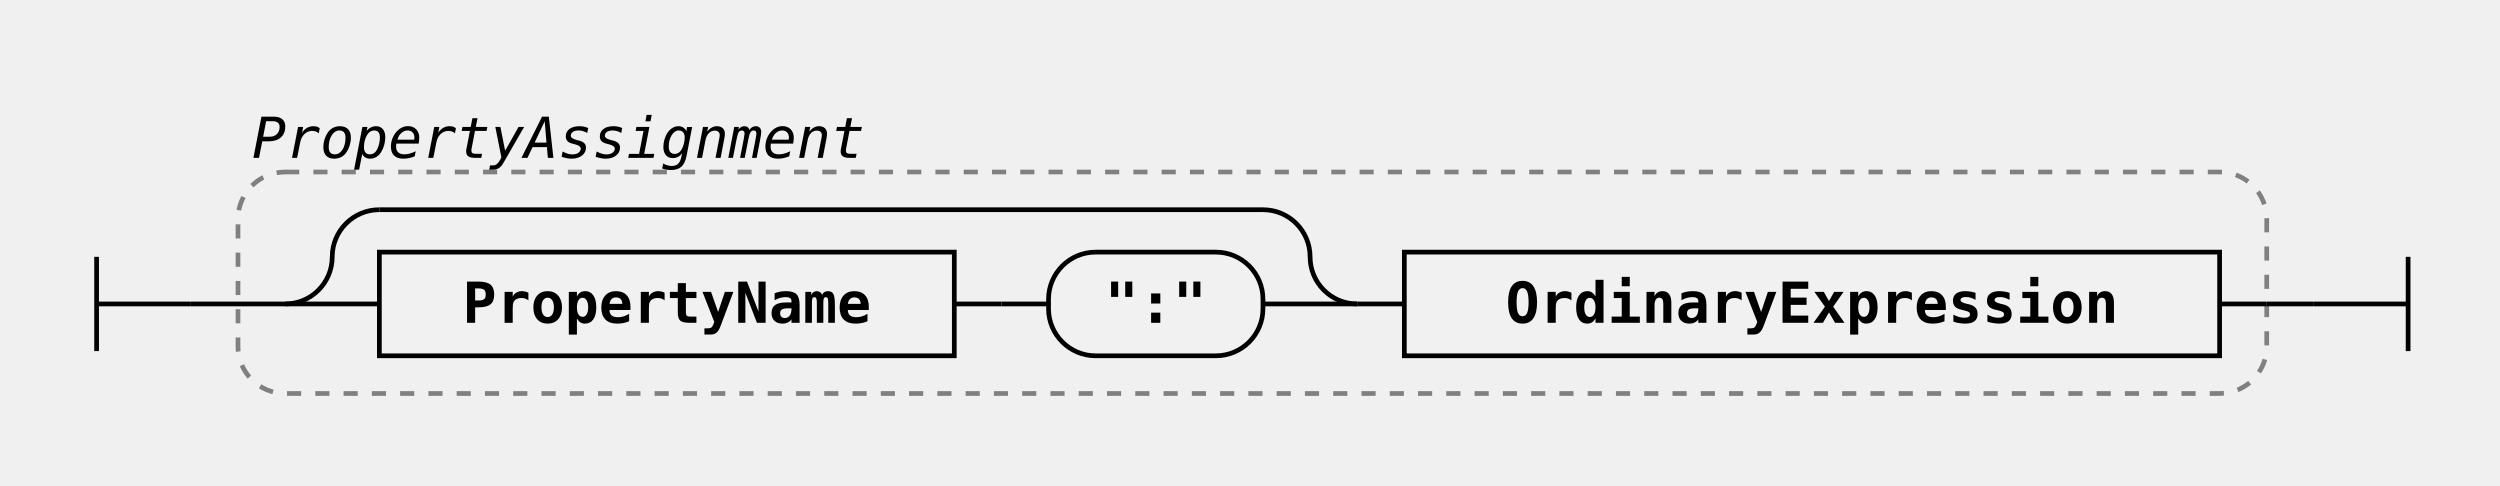
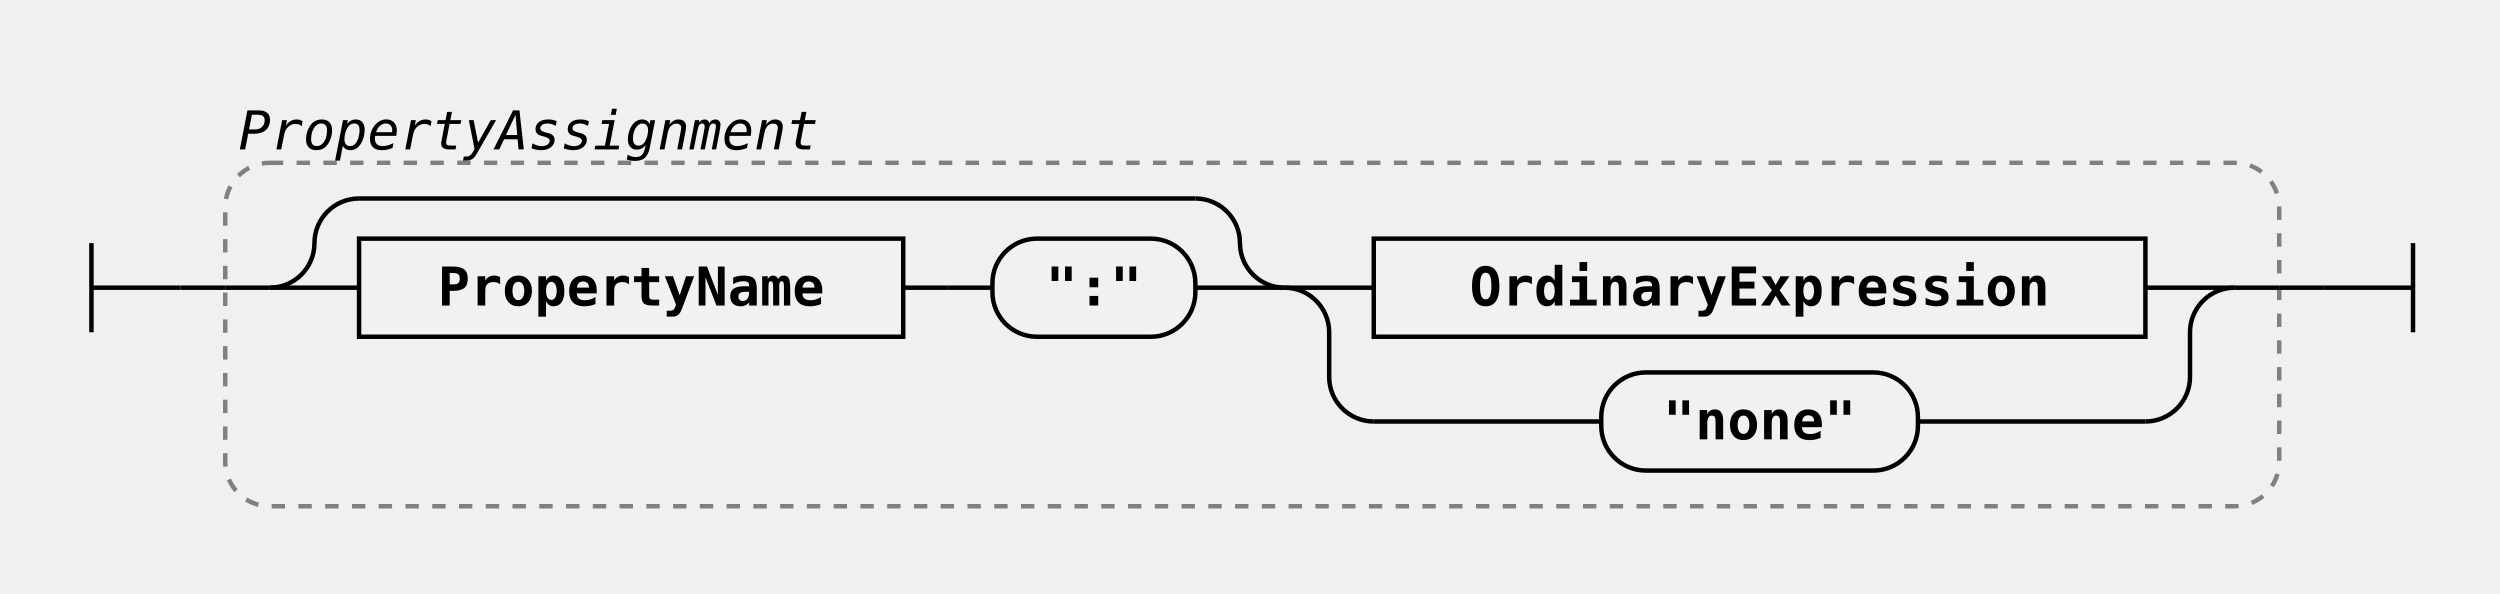
- <svg xmlns="http://www.w3.org/2000/svg" class="railroad-diagram" width="530.5" height="103" viewBox="0 0 530.5 103">
+ <svg xmlns="http://www.w3.org/2000/svg" class="railroad-diagram" width="560.5" height="133" viewBox="0 0 560.5 133">
  <g transform="translate(.5 .5)">
    <g class="Start">
      <path d="M20 54v20m0 -10h20" />
    </g>
    <path d="M40 64h10" />
    <g class="Group rule">
      <path d="M50 64h0" />
-       <path d="M480.5 64h0" />
-       <rect x="50" y="36" width="430.5" height="47" rx="10" ry="10" class="group-box" />
+       <path d="M510.5 64h0" />
+       <rect x="50" y="36" width="460.5" height="77" rx="10" ry="10" class="group-box" />
      <g class="Sequence">
        <path d="M50 64h10" />
-         <path d="M470.5 64h10" />
+         <path d="M500.5 64h10" />
        <g class="Choice">
          <path d="M60 64h0" />
          <path d="M287.5 64h0" />
          <path d="M60 64a10 10 0 0 0 10 -10v0a10 10 0 0 1 10 -10" />
          <g class="Skip">
            <path d="M80 44h187.5" />
          </g>
          <path d="M267.5 44a10 10 0 0 1 10 10v0a10 10 0 0 0 10 10" />
          <path d="M60 64h20" />
          <g class="Sequence">
            <path d="M80 64h0" />
            <path d="M267.5 64h0" />
            <path d="M202 64h10" />
            <g class="non-terminal rule-ref">
              <path d="M80 64h0" />
              <path d="M202 64h0" />
              <rect x="80" y="53" width="122" height="22" />
              <text x="141" y="68">PropertyName</text>
            </g>
            <path d="M212 64h10" />
            <g class="terminal literal">
              <path d="M222 64h0" />
              <path d="M267.5 64h0" />
              <rect x="222" y="53" width="45.5" height="22" rx="10" ry="10" />
              <text x="244.75" y="68">":"</text>
            </g>
          </g>
          <path d="M267.5 64h20" />
        </g>
-         <path d="M287.5 64h10" />
-         <g class="non-terminal rule-ref">
-           <path d="M297.5 64h0" />
-           <path d="M470.5 64h0" />
-           <rect x="297.5" y="53" width="173" height="22" />
-           <text x="384" y="68">OrdinaryExpression</text>
+         <g class="Choice">
+           <path d="M287.5 64h0" />
+           <path d="M500.5 64h0" />
+           <path d="M287.5 64h20" />
+           <g class="non-terminal rule-ref">
+             <path d="M307.5 64h0" />
+             <path d="M480.5 64h0" />
+             <rect x="307.5" y="53" width="173" height="22" />
+             <text x="394" y="68">OrdinaryExpression</text>
+           </g>
+           <path d="M480.5 64h20" />
+           <path d="M287.5 64a10 10 0 0 1 10 10v10a10 10 0 0 0 10 10" />
+           <g class="terminal literal">
+             <path d="M307.5 94h51" />
+             <path d="M429.5 94h51" />
+             <rect x="358.5" y="83" width="71" height="22" rx="10" ry="10" />
+             <text x="394" y="98">"none"</text>
+           </g>
+           <path d="M480.5 94a10 10 0 0 0 10 -10v-10a10 10 0 0 1 10 -10" />
        </g>
      </g>
      <g class="comment">
        <path d="M50 28h0" />
        <path d="M186 28h0" />
        <text x="118" y="33" class="comment">PropertyAssignment</text>
      </g>
    </g>
-     <path d="M480.5 64h10" />
-     <path class="End" d="M 490.5 64 h 20 m 0 -10 v 20" />
+     <path d="M510.5 64h10" />
+     <path class="End" d="M 520.5 64 h 20 m 0 -10 v 20" />
  </g>
  <style>.ruleId {
  color: black;
  font-weight: bold;
}

.mainRule {}

.subRule {}

.subRuleAnchor {
  /* font-weight: bolder; */
  /* fill: green; */
  /* font-size: 110%;
  font-style: normal */
}

.parent {
  font-family: Verdana, Arial, Helvetica, sans-serif;
  font-size: 14px;
}

/* , .railroad-diagram */
.svg {
  display: flex;
  align-items: center;
  justify-content: center;
}

.test {
  background-color: lightgoldenrodyellow;
}


/* --------------------------------- svg styles ---------------------------------------- */

/* tspan {
  fill: blue
} */

svg.railroad-diagram {
  /*background-color: hsl(30,20%,95%);*/
  background-color: white;
}

.railroad-diagram path {
  stroke-width: 1;
  stroke: black;
  fill: rgba(0, 0, 0, 0);
}

text {
  font: bold 12px monospace;
  text-anchor: middle;
  white-space: pre;
}

text.diagram-text {
  font-size: 12px;
}

text.diagram-arrow {
  font-size: 14px;
}

text.label {
  text-anchor: start;
}

text.comment {
  font: italic 12px monospace;
}

g.non-terminal text {
  /*font-style: italic;*/
}

rect {
  stroke-width: 1;
  stroke: black;
  fill: rgb(241, 241, 241);
}

rect.group-box {
  stroke: gray;
  stroke-dasharray: 3 3;
  fill: none;
}

path.diagram-text {
  stroke-width: 3;
  stroke: black;
  fill: white;
  cursor: help;
}

.decision path {
  fill: #ccc;
}

g.diagram-text:hover path.diagram-text {
  fill: #eee;
}

text.repeat-text {
  font: italic 12px monospace;
  text-anchor: end;
}

.repeat-box&gt;rect.group-box {
  stroke: gray;
  stroke-width: 2;
  stroke-dasharray: 1 5;
  fill: none;
}

.delimiter&gt;rect.group-box {
  stroke: gray;
  stroke-width: 2;
  stroke-dasharray: 1 5;
  fill: none;
}</style>
</svg>
